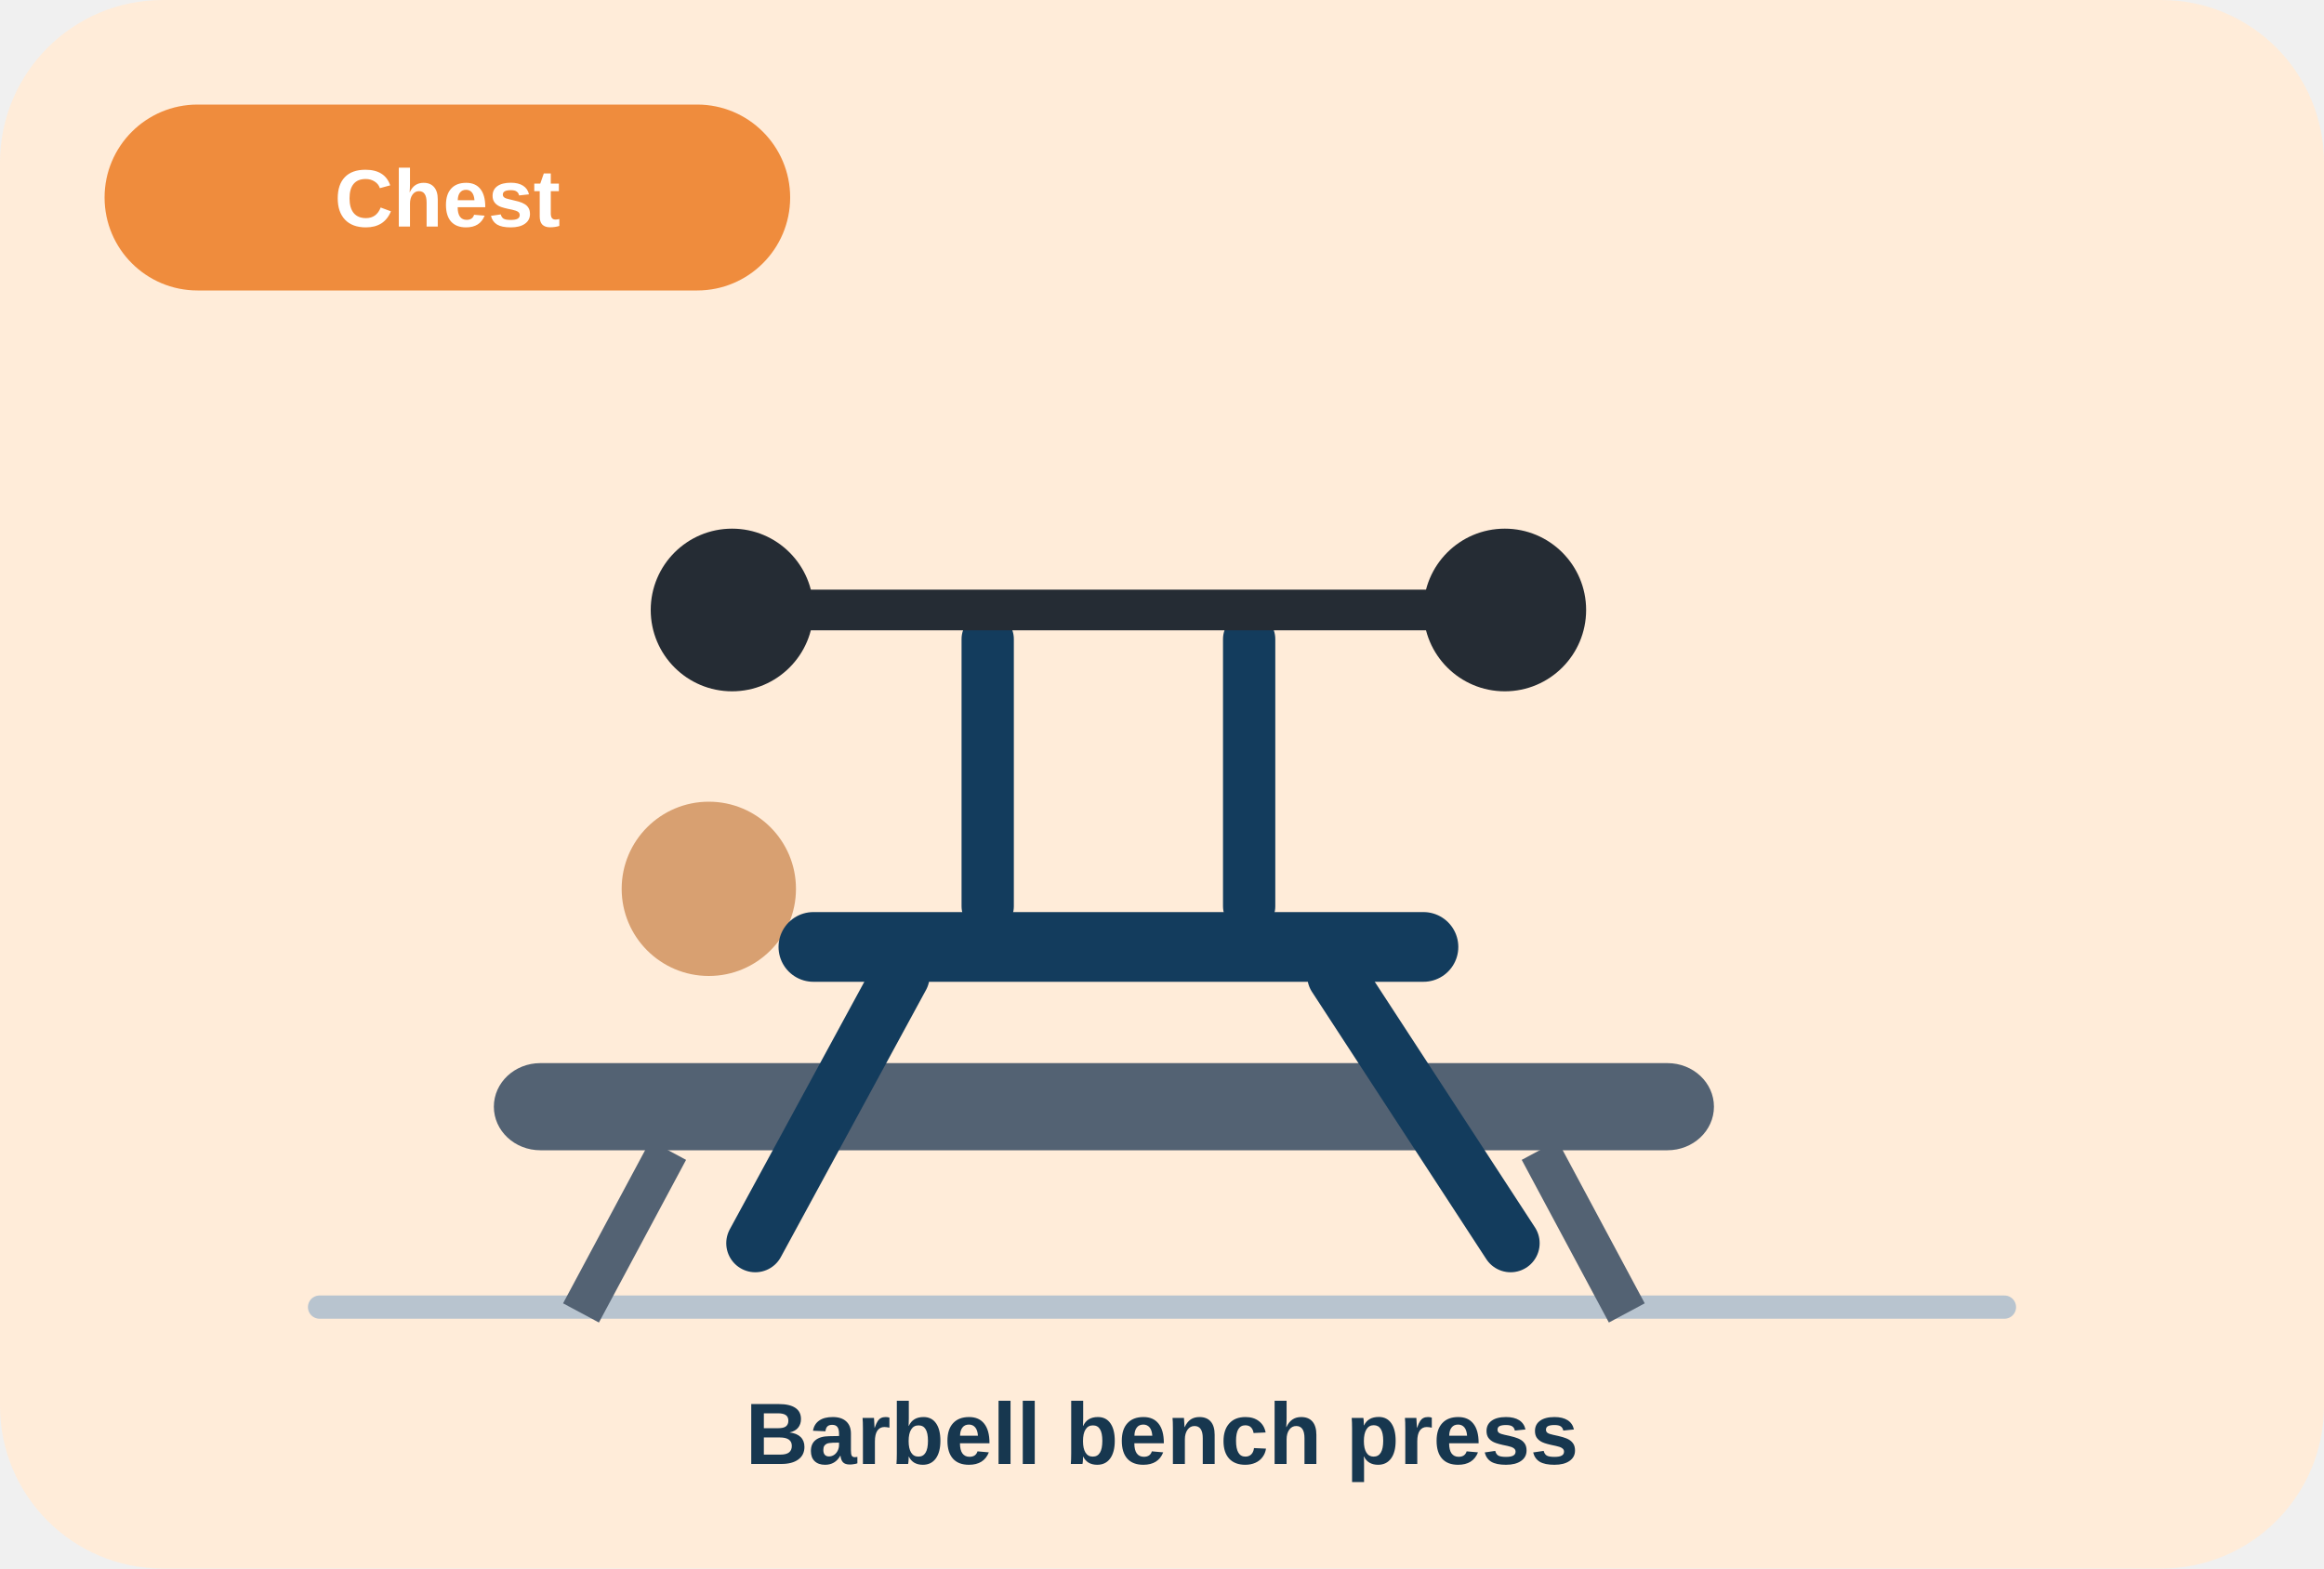
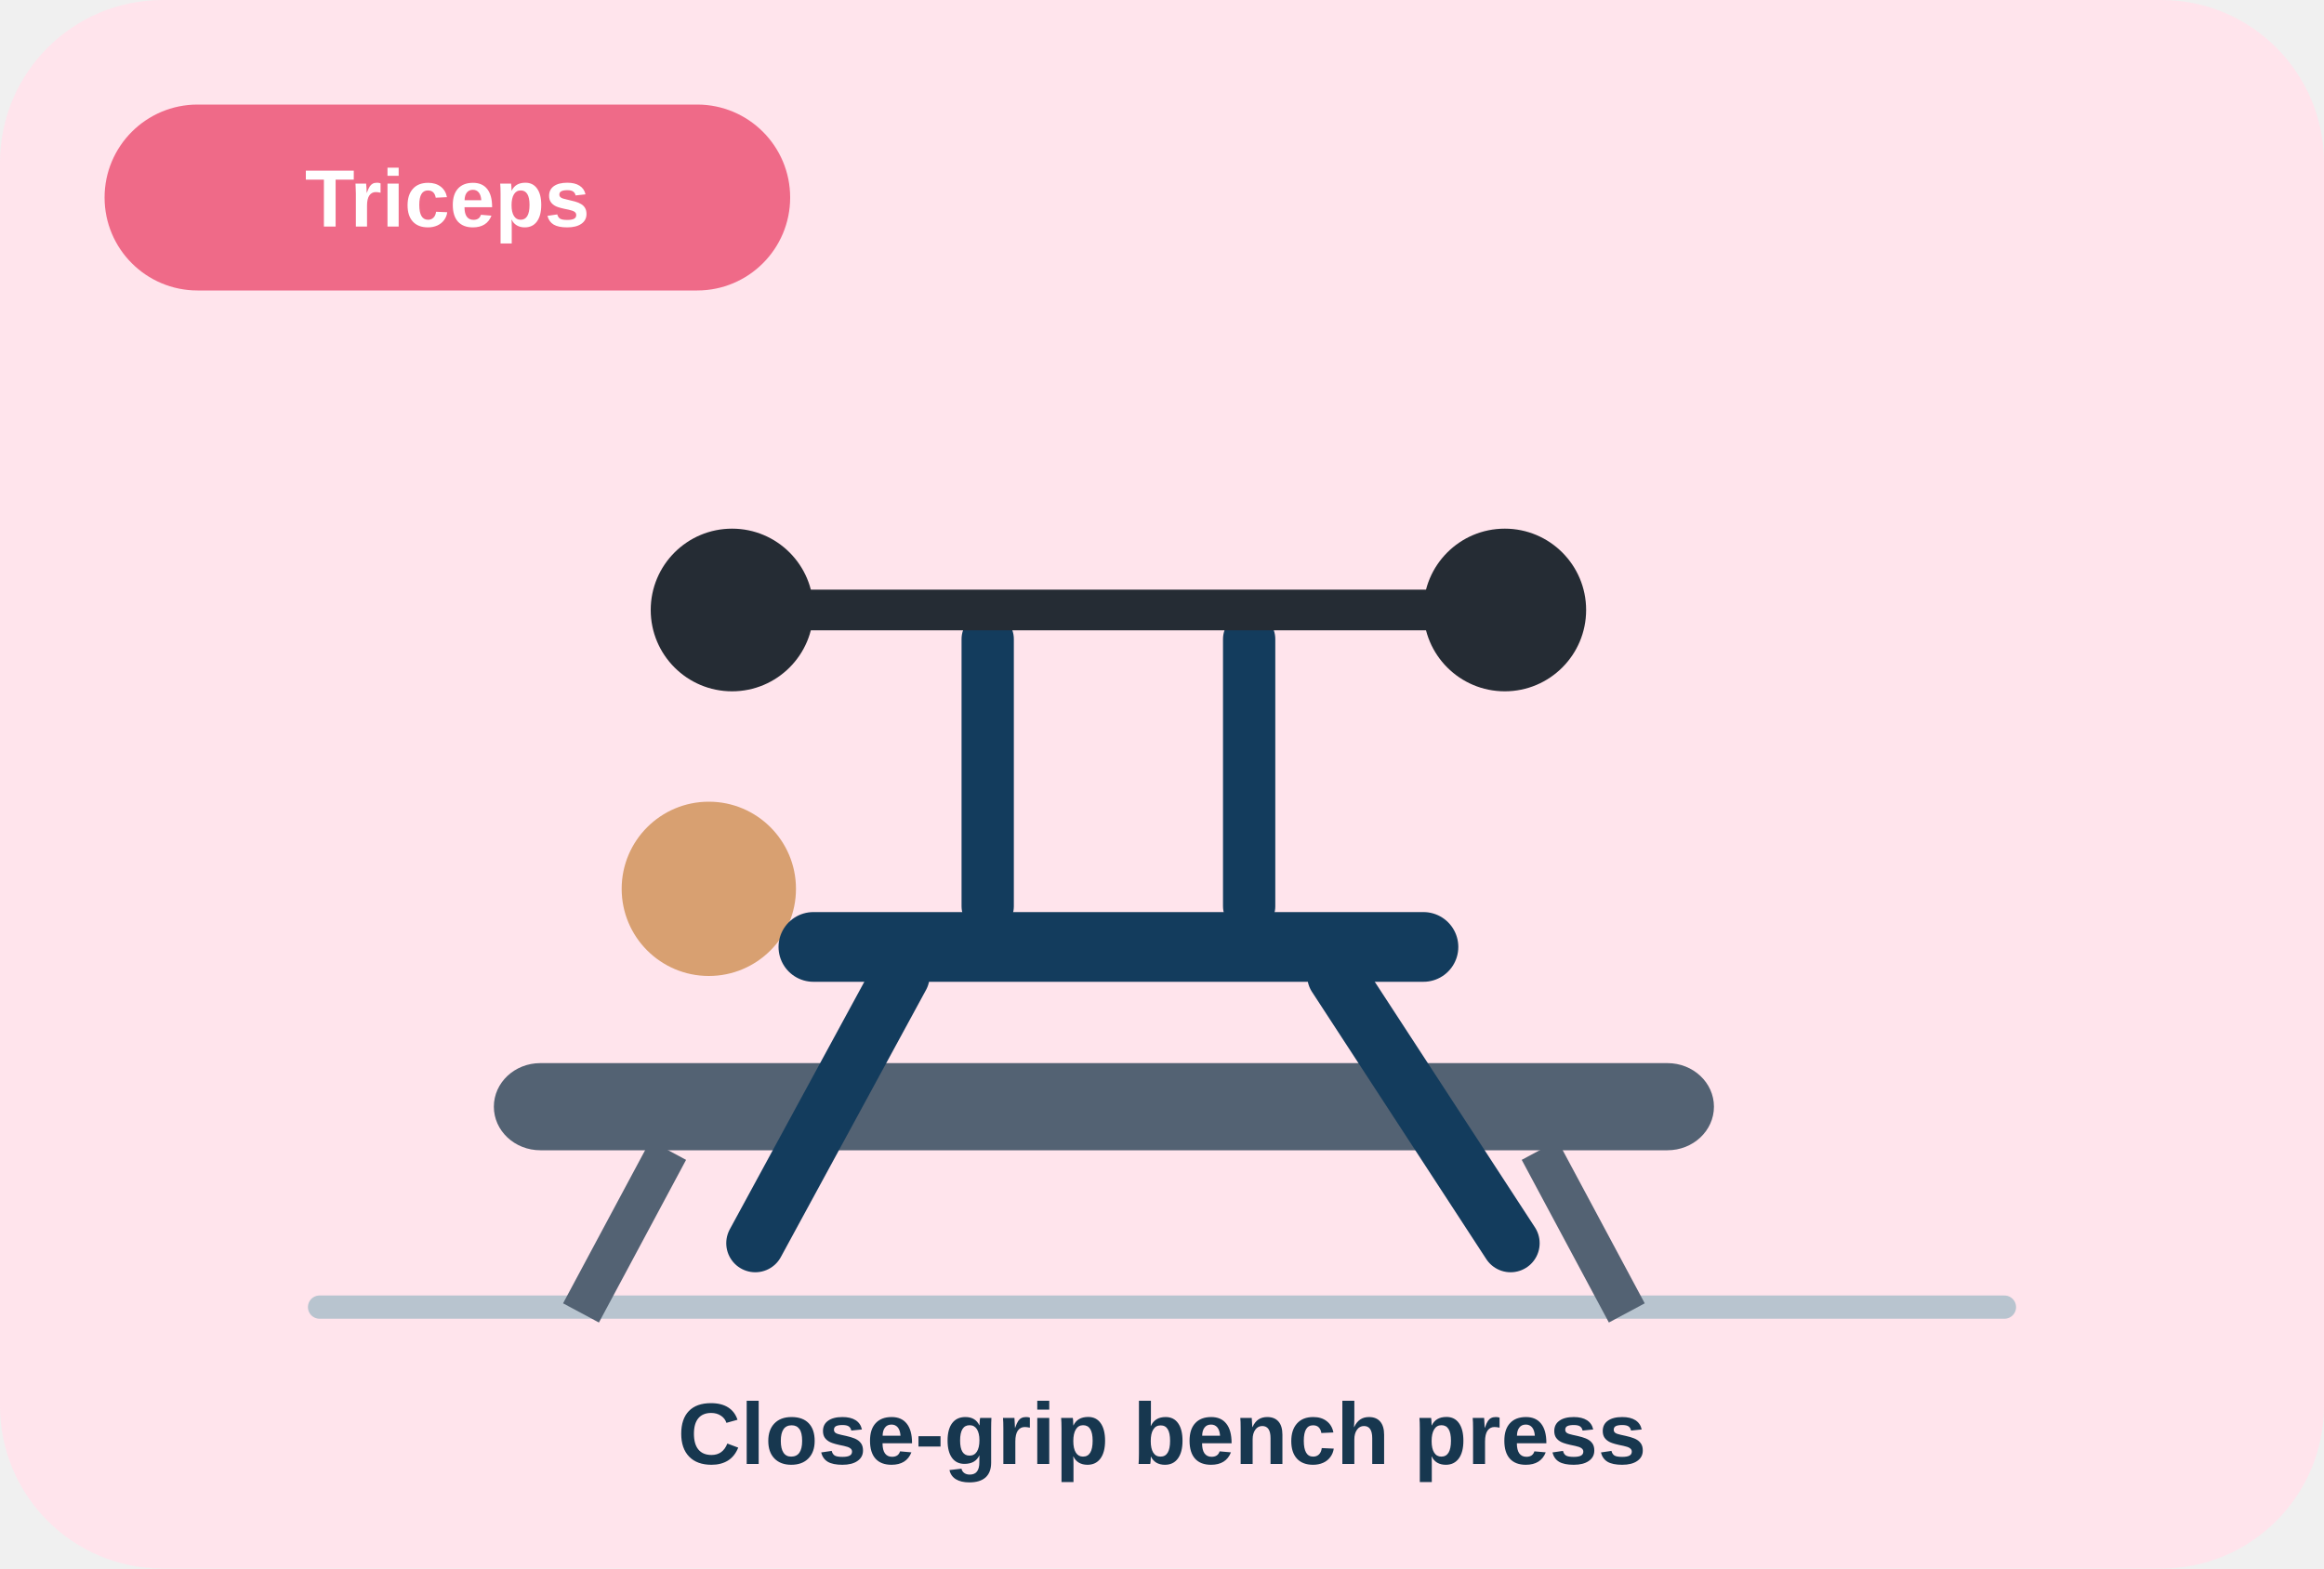
<svg xmlns="http://www.w3.org/2000/svg" width="400" height="270" viewBox="0 0 400 270">
-   <rect width="400" height="270" rx="28" fill="#ffecd9" />
-   <rect x="18" y="18" width="118" height="32" rx="16" fill="#ef8c3d" />
-   <text x="77" y="39" fill="#fff" font-family="-apple-system,Arial" font-size="14" font-weight="800" text-anchor="middle">Chest</text>
+   <rect width="400" height="270" rx="28" fill="#ffe4ec" />
+   <rect x="18" y="18" width="118" height="32" rx="16" fill="#ef6a88" />
+   <text x="77" y="39" fill="#fff" font-family="-apple-system,Arial" font-size="14" font-weight="800" text-anchor="middle">Triceps</text>
  <path d="M55 225 H345" stroke="#b8c4cf" stroke-width="4" stroke-linecap="round" />
  <rect x="85" y="183" width="210" height="15" rx="8" fill="#536273" />
  <path d="M115 198 L100 226 M265 198 L280 226" stroke="#536273" stroke-width="7" />
  <circle cx="122" cy="153" r="15" fill="#d8a071" />
  <path d="M140 163 L245 163" stroke="#133c5d" stroke-width="12" stroke-linecap="round" />
  <path d="M155 168 L130 214 M230 168 L260 214" stroke="#133c5d" stroke-width="10" stroke-linecap="round" />
  <path d="M170 156 L170 110 M215 156 L215 110" stroke="#133c5d" stroke-width="9" stroke-linecap="round" />
  <path d="M130 105 H255" stroke="#252c34" stroke-width="7" />
  <circle cx="126" cy="105" r="14" fill="#252c34" />
  <circle cx="259" cy="105" r="14" fill="#252c34" />
-   <text x="200" y="252" fill="#17374f" font-family="-apple-system,Arial" font-size="15" font-weight="800" text-anchor="middle">Barbell bench press</text>
+   <text x="200" y="252" fill="#17374f" font-family="-apple-system,Arial" font-size="15" font-weight="800" text-anchor="middle">Close-grip bench press</text>
</svg>
